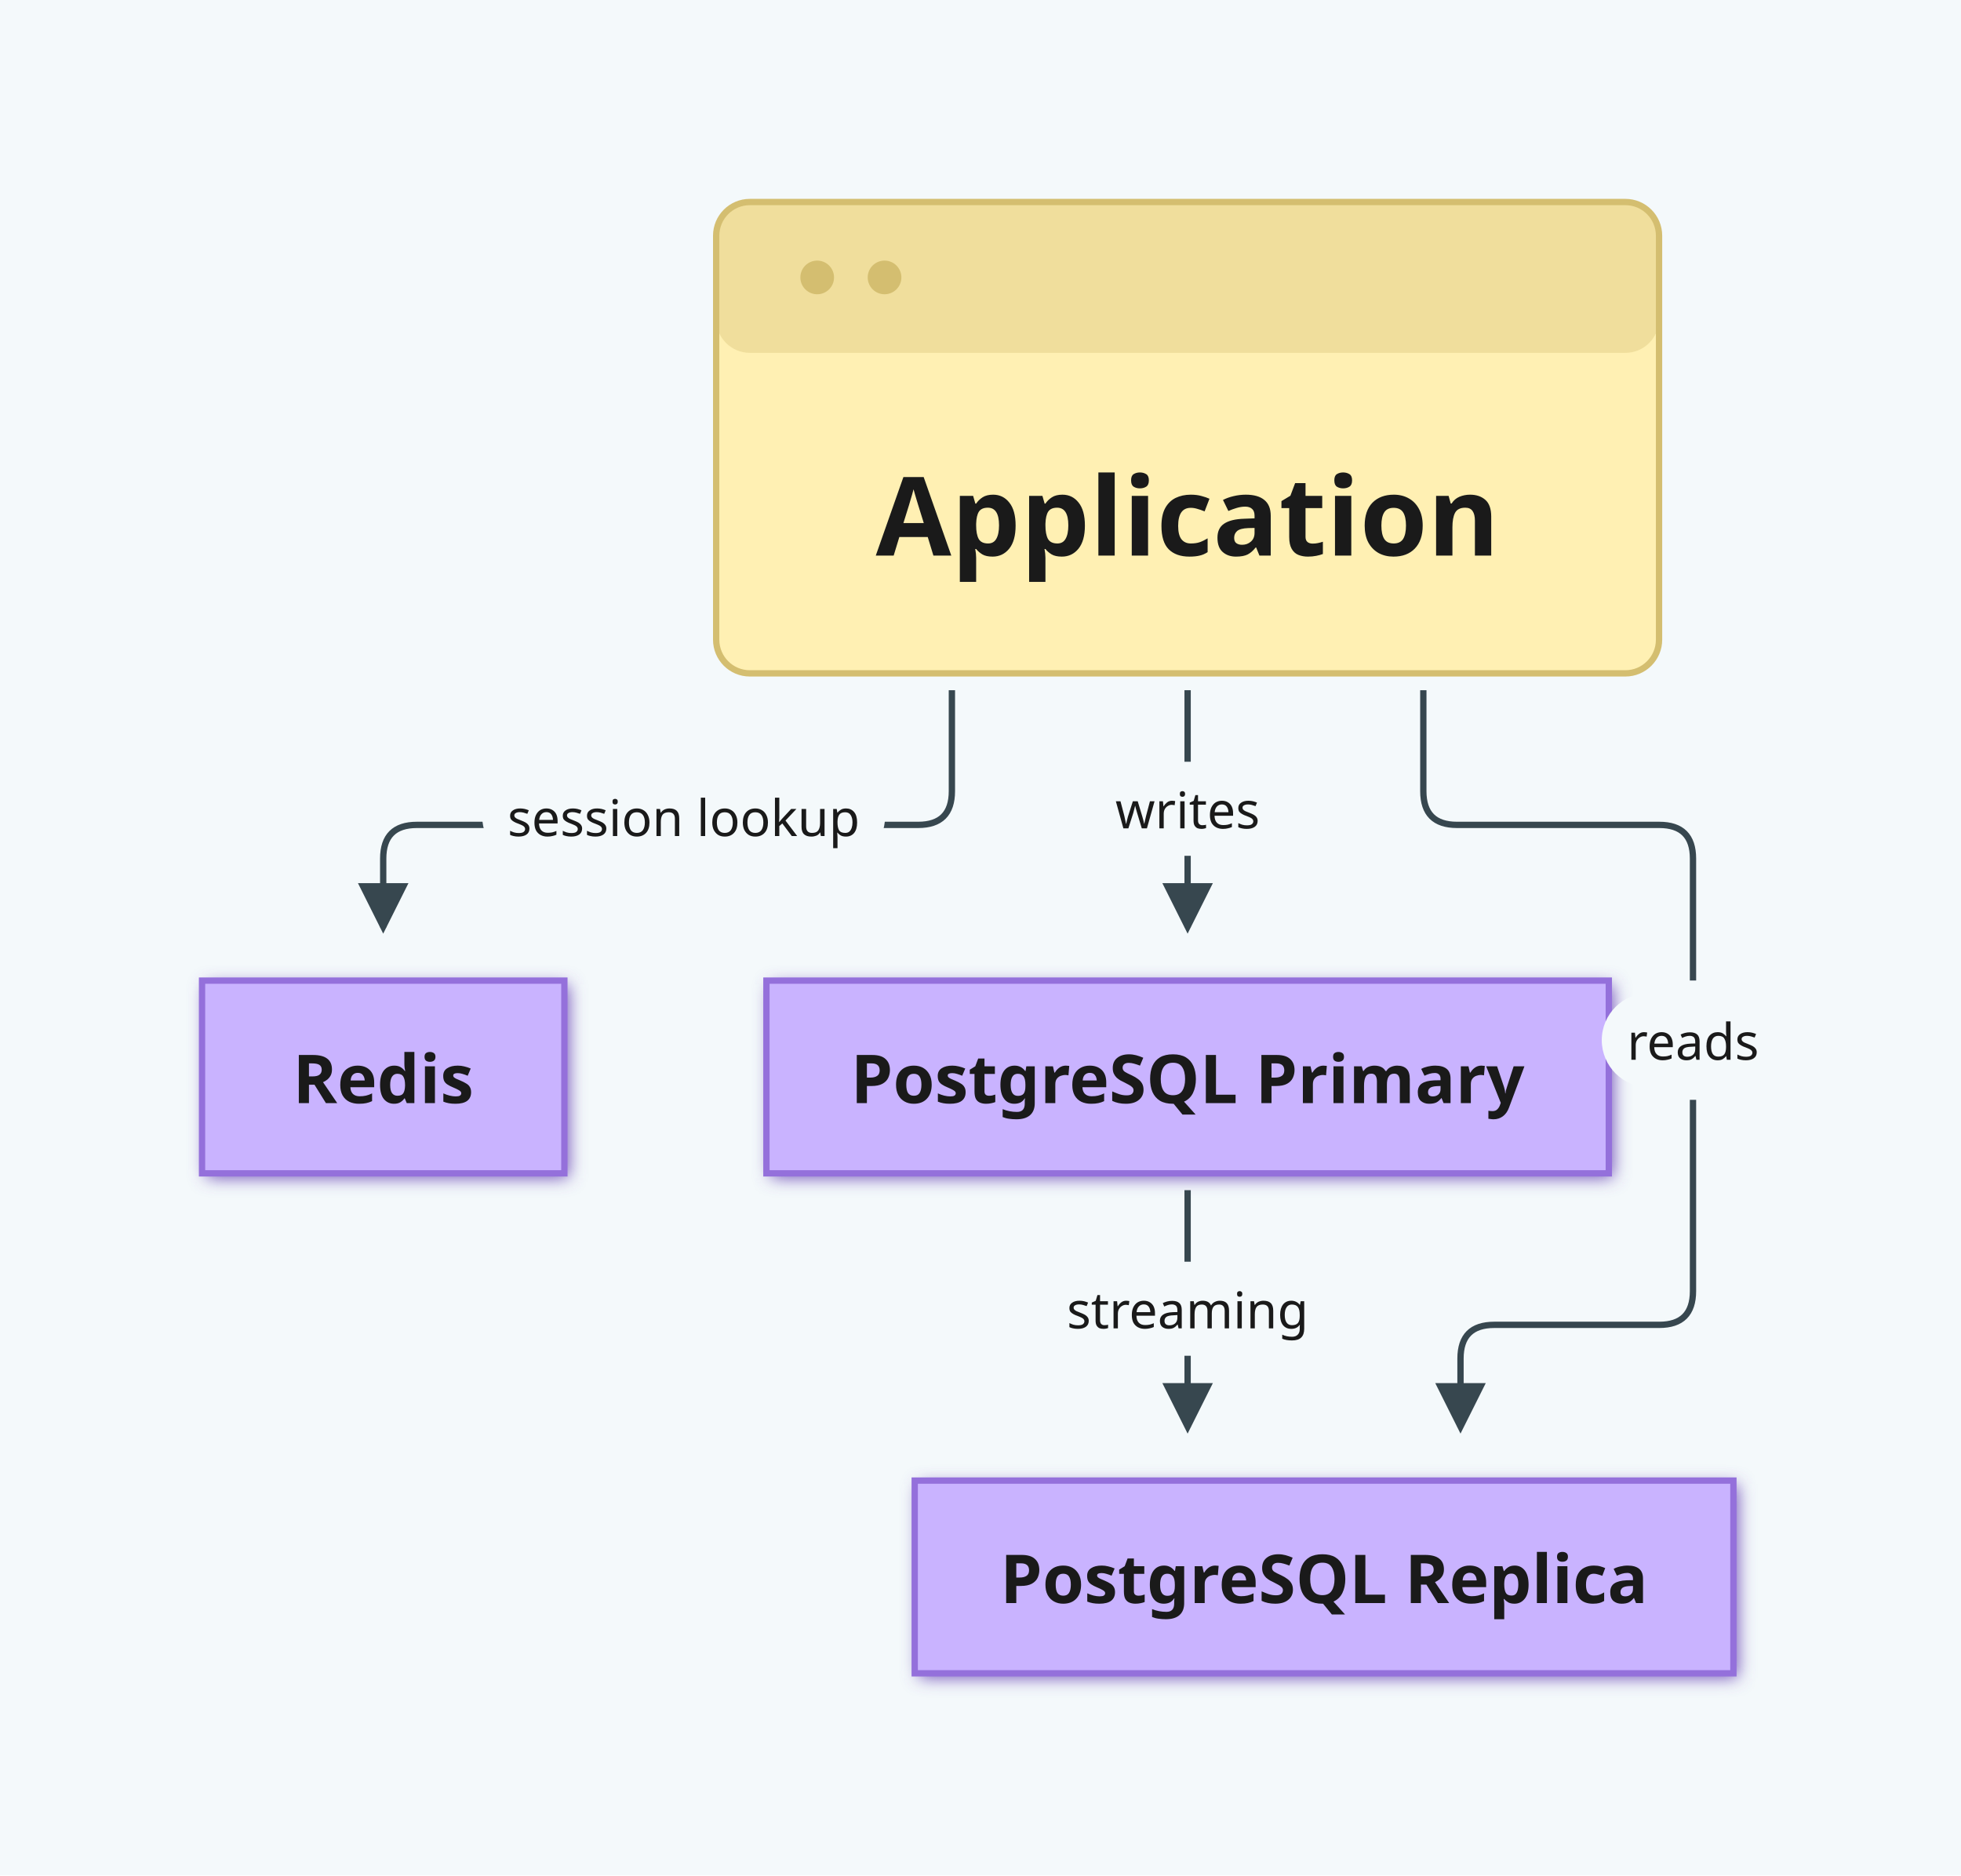
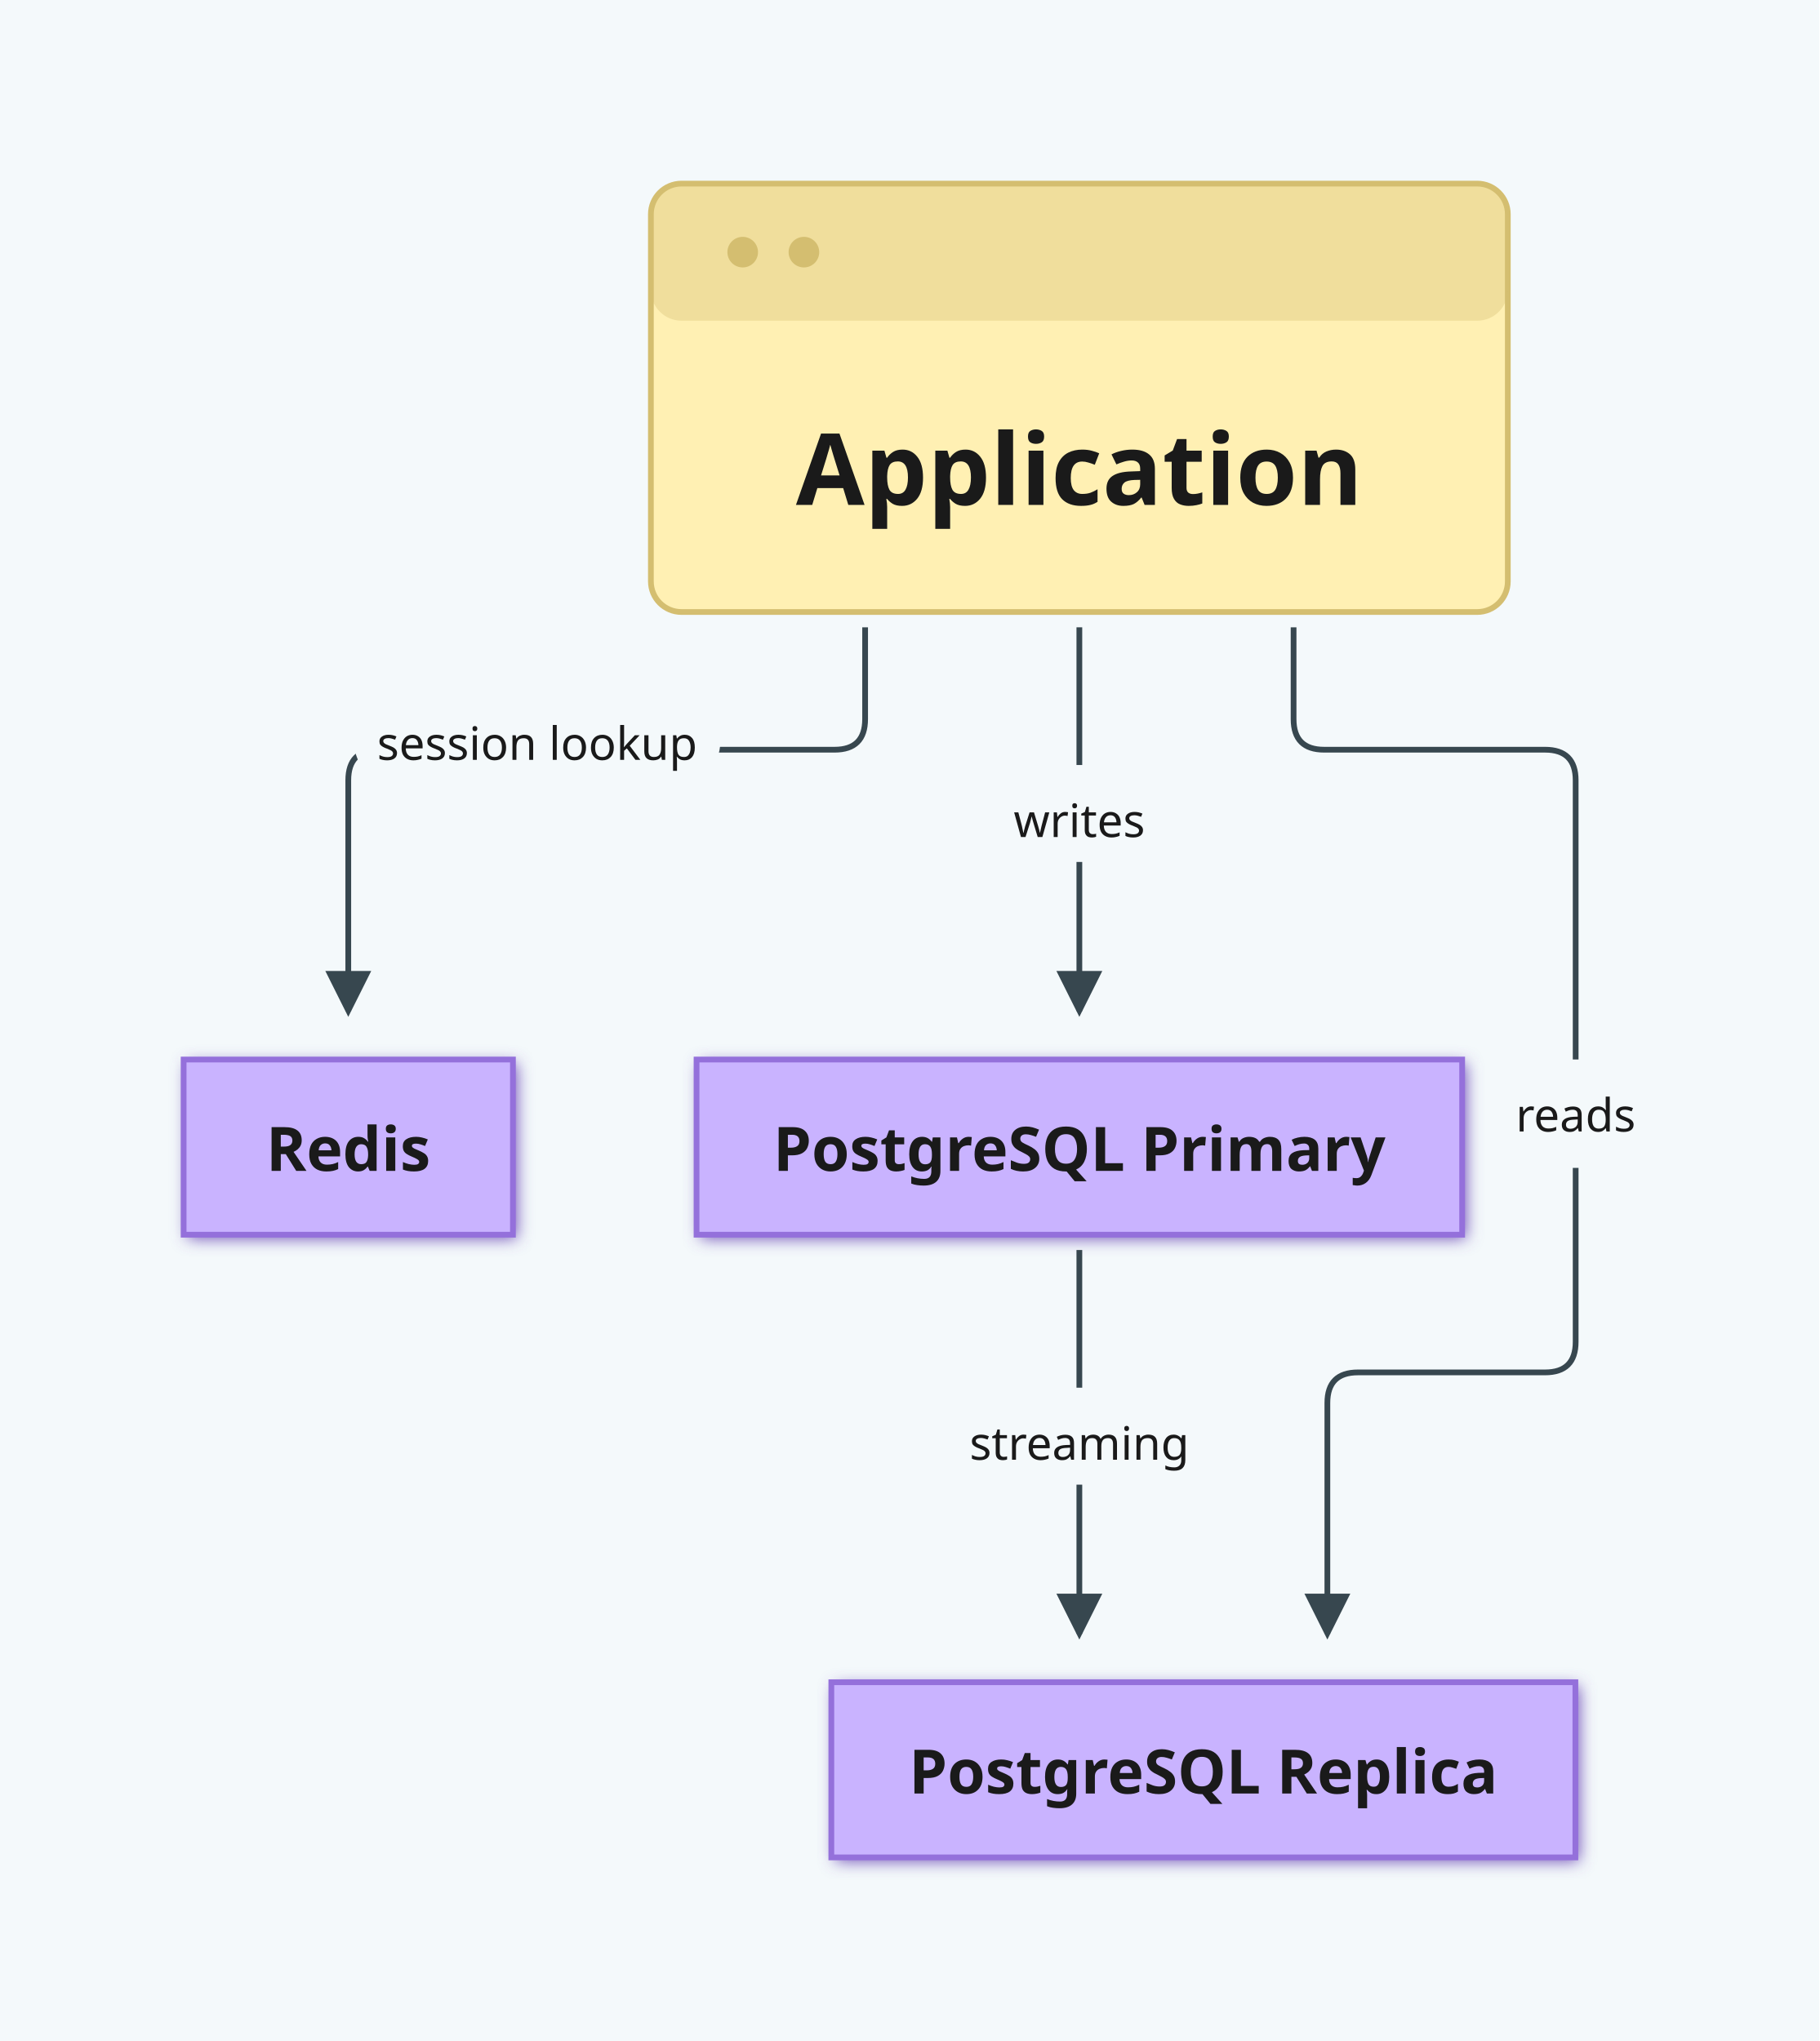
- <svg xmlns="http://www.w3.org/2000/svg" viewBox="0 0 232.94 222.796">
+ <svg xmlns="http://www.w3.org/2000/svg" viewBox="0 0 237.776 266.796">
  <defs>
    <filter id="cora-shadow-blur" x="-50%" y="-50%" width="200%" height="200%">
      <feGaussianBlur stdDeviation="1" />
    </filter>
    <marker id="cora-marker-arrow" markerWidth="8" markerHeight="8" refX="7" refY="4" orient="auto" markerUnits="strokeWidth">
      <path d="M 0 0 L 8 4 L 0 8 z" fill="#37474F" />
    </marker>
    <marker id="cora-marker-circle" markerWidth="8" markerHeight="8" refX="4" refY="4" orient="auto" markerUnits="strokeWidth">
      <circle cx="4" cy="4" r="3" fill="none" stroke="#37474F" stroke-width="1.5" />
    </marker>
    <marker id="cora-marker-filled-circle" markerWidth="8" markerHeight="8" refX="4" refY="4" orient="auto" markerUnits="strokeWidth">
      <circle cx="4" cy="4" r="3" fill="#37474F" />
    </marker>
  </defs>
-   <rect x="0" y="0" width="232.94" height="222.796" fill="#F4F9FB" />
+   <rect x="0" y="0" width="237.776" height="266.796" fill="#F4F9FB" />
  <g id="groups" />
  <g id="nodes">
    <g>
      <rect x="85.072" y="24" width="112" height="56" rx="4" ry="4" fill="#FFF0B3" stroke="#D4BE70" stroke-width="0.75" />
      <rect x="85.072" y="24" width="112" height="17.92" rx="4" ry="4" fill="#D4BE70" opacity="0.35" />
      <circle cx="97.072" cy="32.96" r="2" fill="#D4BE70" />
      <circle cx="105.072" cy="32.96" r="2" fill="#D4BE70" />
      <text x="141.072" y="66.004" text-anchor="middle" font-family="'Noto Sans', sans-serif" font-size="13" font-weight="600" fill="#1A1A1A">Application</text>
    </g>
    <g>
      <g filter="url(#cora-shadow-blur)">
-         <rect x="24.5" y="117.002" width="43.04" height="22.896" fill="#7050B8" />
+         <rect x="24.5" y="139.002" width="43.04" height="22.896" fill="#7050B8" />
      </g>
-       <rect x="24" y="116.502" width="43.04" height="22.896" fill="#C9B3FF" stroke="#9470DB" stroke-width="0.75" />
-       <text x="45.52" y="131.054" text-anchor="middle" font-family="'Noto Sans', sans-serif" font-size="8" font-weight="600" fill="#1A1A1A">Redis</text>
+       <rect x="24" y="138.502" width="43.04" height="22.896" fill="#C9B3FF" stroke="#9470DB" stroke-width="0.75" />
+       <text x="45.52" y="153.054" text-anchor="middle" font-family="'Noto Sans', sans-serif" font-size="8" font-weight="600" fill="#1A1A1A">Redis</text>
    </g>
    <g>
      <g filter="url(#cora-shadow-blur)">
-         <rect x="91.54" y="117.002" width="100.064" height="22.896" fill="#7050B8" />
+         <rect x="91.54" y="139.002" width="100.064" height="22.896" fill="#7050B8" />
      </g>
-       <rect x="91.04" y="116.502" width="100.064" height="22.896" fill="#C9B3FF" stroke="#9470DB" stroke-width="0.75" />
-       <text x="141.072" y="131.054" text-anchor="middle" font-family="'Noto Sans', sans-serif" font-size="8" font-weight="600" fill="#1A1A1A">PostgreSQL Primary</text>
+       <rect x="91.04" y="138.502" width="100.064" height="22.896" fill="#C9B3FF" stroke="#9470DB" stroke-width="0.75" />
+       <text x="141.072" y="153.054" text-anchor="middle" font-family="'Noto Sans', sans-serif" font-size="8" font-weight="600" fill="#1A1A1A">PostgreSQL Primary</text>
    </g>
    <g>
      <g filter="url(#cora-shadow-blur)">
-         <rect x="109.156" y="176.4" width="97.248" height="22.896" fill="#7050B8" />
+         <rect x="109.156" y="220.4" width="97.248" height="22.896" fill="#7050B8" />
      </g>
-       <rect x="108.656" y="175.9" width="97.248" height="22.896" fill="#C9B3FF" stroke="#9470DB" stroke-width="0.75" />
-       <text x="157.28" y="190.452" text-anchor="middle" font-family="'Noto Sans', sans-serif" font-size="8" font-weight="600" fill="#1A1A1A">PostgreSQL Replica</text>
+       <rect x="108.656" y="219.9" width="97.248" height="22.896" fill="#C9B3FF" stroke="#9470DB" stroke-width="0.75" />
+       <text x="157.28" y="234.452" text-anchor="middle" font-family="'Noto Sans', sans-serif" font-size="8" font-weight="600" fill="#1A1A1A">PostgreSQL Replica</text>
    </g>
  </g>
  <g id="edges">
-     <path d="M 113.072 82 L 113.072 94 Q 113.072 98 109.072 98 L 58.434 98 M 103.986 98 L 49.52 98 Q 45.52 98 45.52 102 L 45.52 110.172" fill="none" stroke="#37474F" stroke-width="0.75" marker-end="url(#cora-marker-arrow)" />
-     <path d="M 141.072 82 L 141.072 110.172" fill="none" stroke="#37474F" stroke-width="0.75" marker-end="url(#cora-marker-arrow)" />
-     <path d="M 169.072 82 L 169.072 94 Q 169.072 98 173.072 98 L 197.104 98 Q 201.104 98 201.104 102 L 201.104 116.491 M 201.104 130.663 L 201.104 153.398 Q 201.104 157.398 197.104 157.398 L 177.488 157.398 Q 173.488 157.398 173.488 161.398 L 173.488 169.57" fill="none" stroke="#37474F" stroke-width="0.75" marker-end="url(#cora-marker-arrow)" />
-     <path d="M 141.072 141.398 L 141.072 169.57" fill="none" stroke="#37474F" stroke-width="0.75" marker-end="url(#cora-marker-arrow)" />
+     <path d="M 113.072 82 L 113.072 94 Q 113.072 98 109.072 98 L 58.434 98 M 81.986 98 L 49.52 98 Q 45.52 98 45.52 102 L 45.52 132.172" fill="none" stroke="#37474F" stroke-width="0.75" marker-end="url(#cora-marker-arrow)" />
+     <path d="M 141.072 82 L 141.072 100 M 141.072 108.172 L 141.072 132.172" fill="none" stroke="#37474F" stroke-width="0.75" marker-end="url(#cora-marker-arrow)" />
+     <path d="M 169.072 82 L 169.072 94 Q 169.072 98 173.072 98 L 201.94 98 Q 205.94 98 205.94 102 L 205.94 138.491 M 205.94 152.663 L 205.94 175.398 Q 205.94 179.398 201.94 179.398 L 177.488 179.398 Q 173.488 179.398 173.488 183.398 L 173.488 213.57" fill="none" stroke="#37474F" stroke-width="0.75" marker-end="url(#cora-marker-arrow)" />
+     <path d="M 141.072 163.398 L 141.072 181.398 M 141.072 189.57 L 141.072 213.57" fill="none" stroke="#37474F" stroke-width="0.75" marker-end="url(#cora-marker-arrow)" />
  </g>
  <g id="edge-bridge-masks" />
  <g id="edge-bridges" />
  <g id="edge-labels">
    <g>
-       <rect x="57.279" y="91.414" width="47.862" height="11.172" rx="5.586" ry="5.586" fill="#F4F9FB" />
-       <text x="81.21" y="99.328" text-anchor="middle" font-family="'Noto Sans', sans-serif" font-size="6" font-weight="400" fill="#1A1A1A">session lookup</text>
+       <rect x="46.279" y="91.414" width="47.862" height="11.172" rx="5.586" ry="5.586" fill="#F4F9FB" />
+       <text x="70.21" y="99.328" text-anchor="middle" font-family="'Noto Sans', sans-serif" font-size="6" font-weight="400" fill="#1A1A1A">session lookup</text>
    </g>
    <g>
-       <rect x="129.489" y="90.5" width="23.166" height="11.172" rx="5.586" ry="5.586" fill="#F4F9FB" />
-       <text x="141.072" y="98.414" text-anchor="middle" font-family="'Noto Sans', sans-serif" font-size="6" font-weight="400" fill="#1A1A1A">writes</text>
+       <rect x="129.489" y="101.5" width="23.166" height="11.172" rx="5.586" ry="5.586" fill="#F4F9FB" />
+       <text x="141.072" y="109.414" text-anchor="middle" font-family="'Noto Sans', sans-serif" font-size="6" font-weight="400" fill="#1A1A1A">writes</text>
    </g>
    <g>
-       <rect x="190.268" y="117.991" width="21.672" height="11.172" rx="5.586" ry="5.586" fill="#F4F9FB" />
-       <text x="201.104" y="125.905" text-anchor="middle" font-family="'Noto Sans', sans-serif" font-size="6" font-weight="400" fill="#1A1A1A">reads</text>
+       <rect x="195.104" y="139.991" width="21.672" height="11.172" rx="5.586" ry="5.586" fill="#F4F9FB" />
+       <text x="205.94" y="147.905" text-anchor="middle" font-family="'Noto Sans', sans-serif" font-size="6" font-weight="400" fill="#1A1A1A">reads</text>
    </g>
    <g>
-       <rect x="123.72" y="149.898" width="34.704" height="11.172" rx="5.586" ry="5.586" fill="#F4F9FB" />
-       <text x="141.072" y="157.812" text-anchor="middle" font-family="'Noto Sans', sans-serif" font-size="6" font-weight="400" fill="#1A1A1A">streaming</text>
+       <rect x="123.72" y="182.898" width="34.704" height="11.172" rx="5.586" ry="5.586" fill="#F4F9FB" />
+       <text x="141.072" y="190.812" text-anchor="middle" font-family="'Noto Sans', sans-serif" font-size="6" font-weight="400" fill="#1A1A1A">streaming</text>
    </g>
  </g>
</svg>
